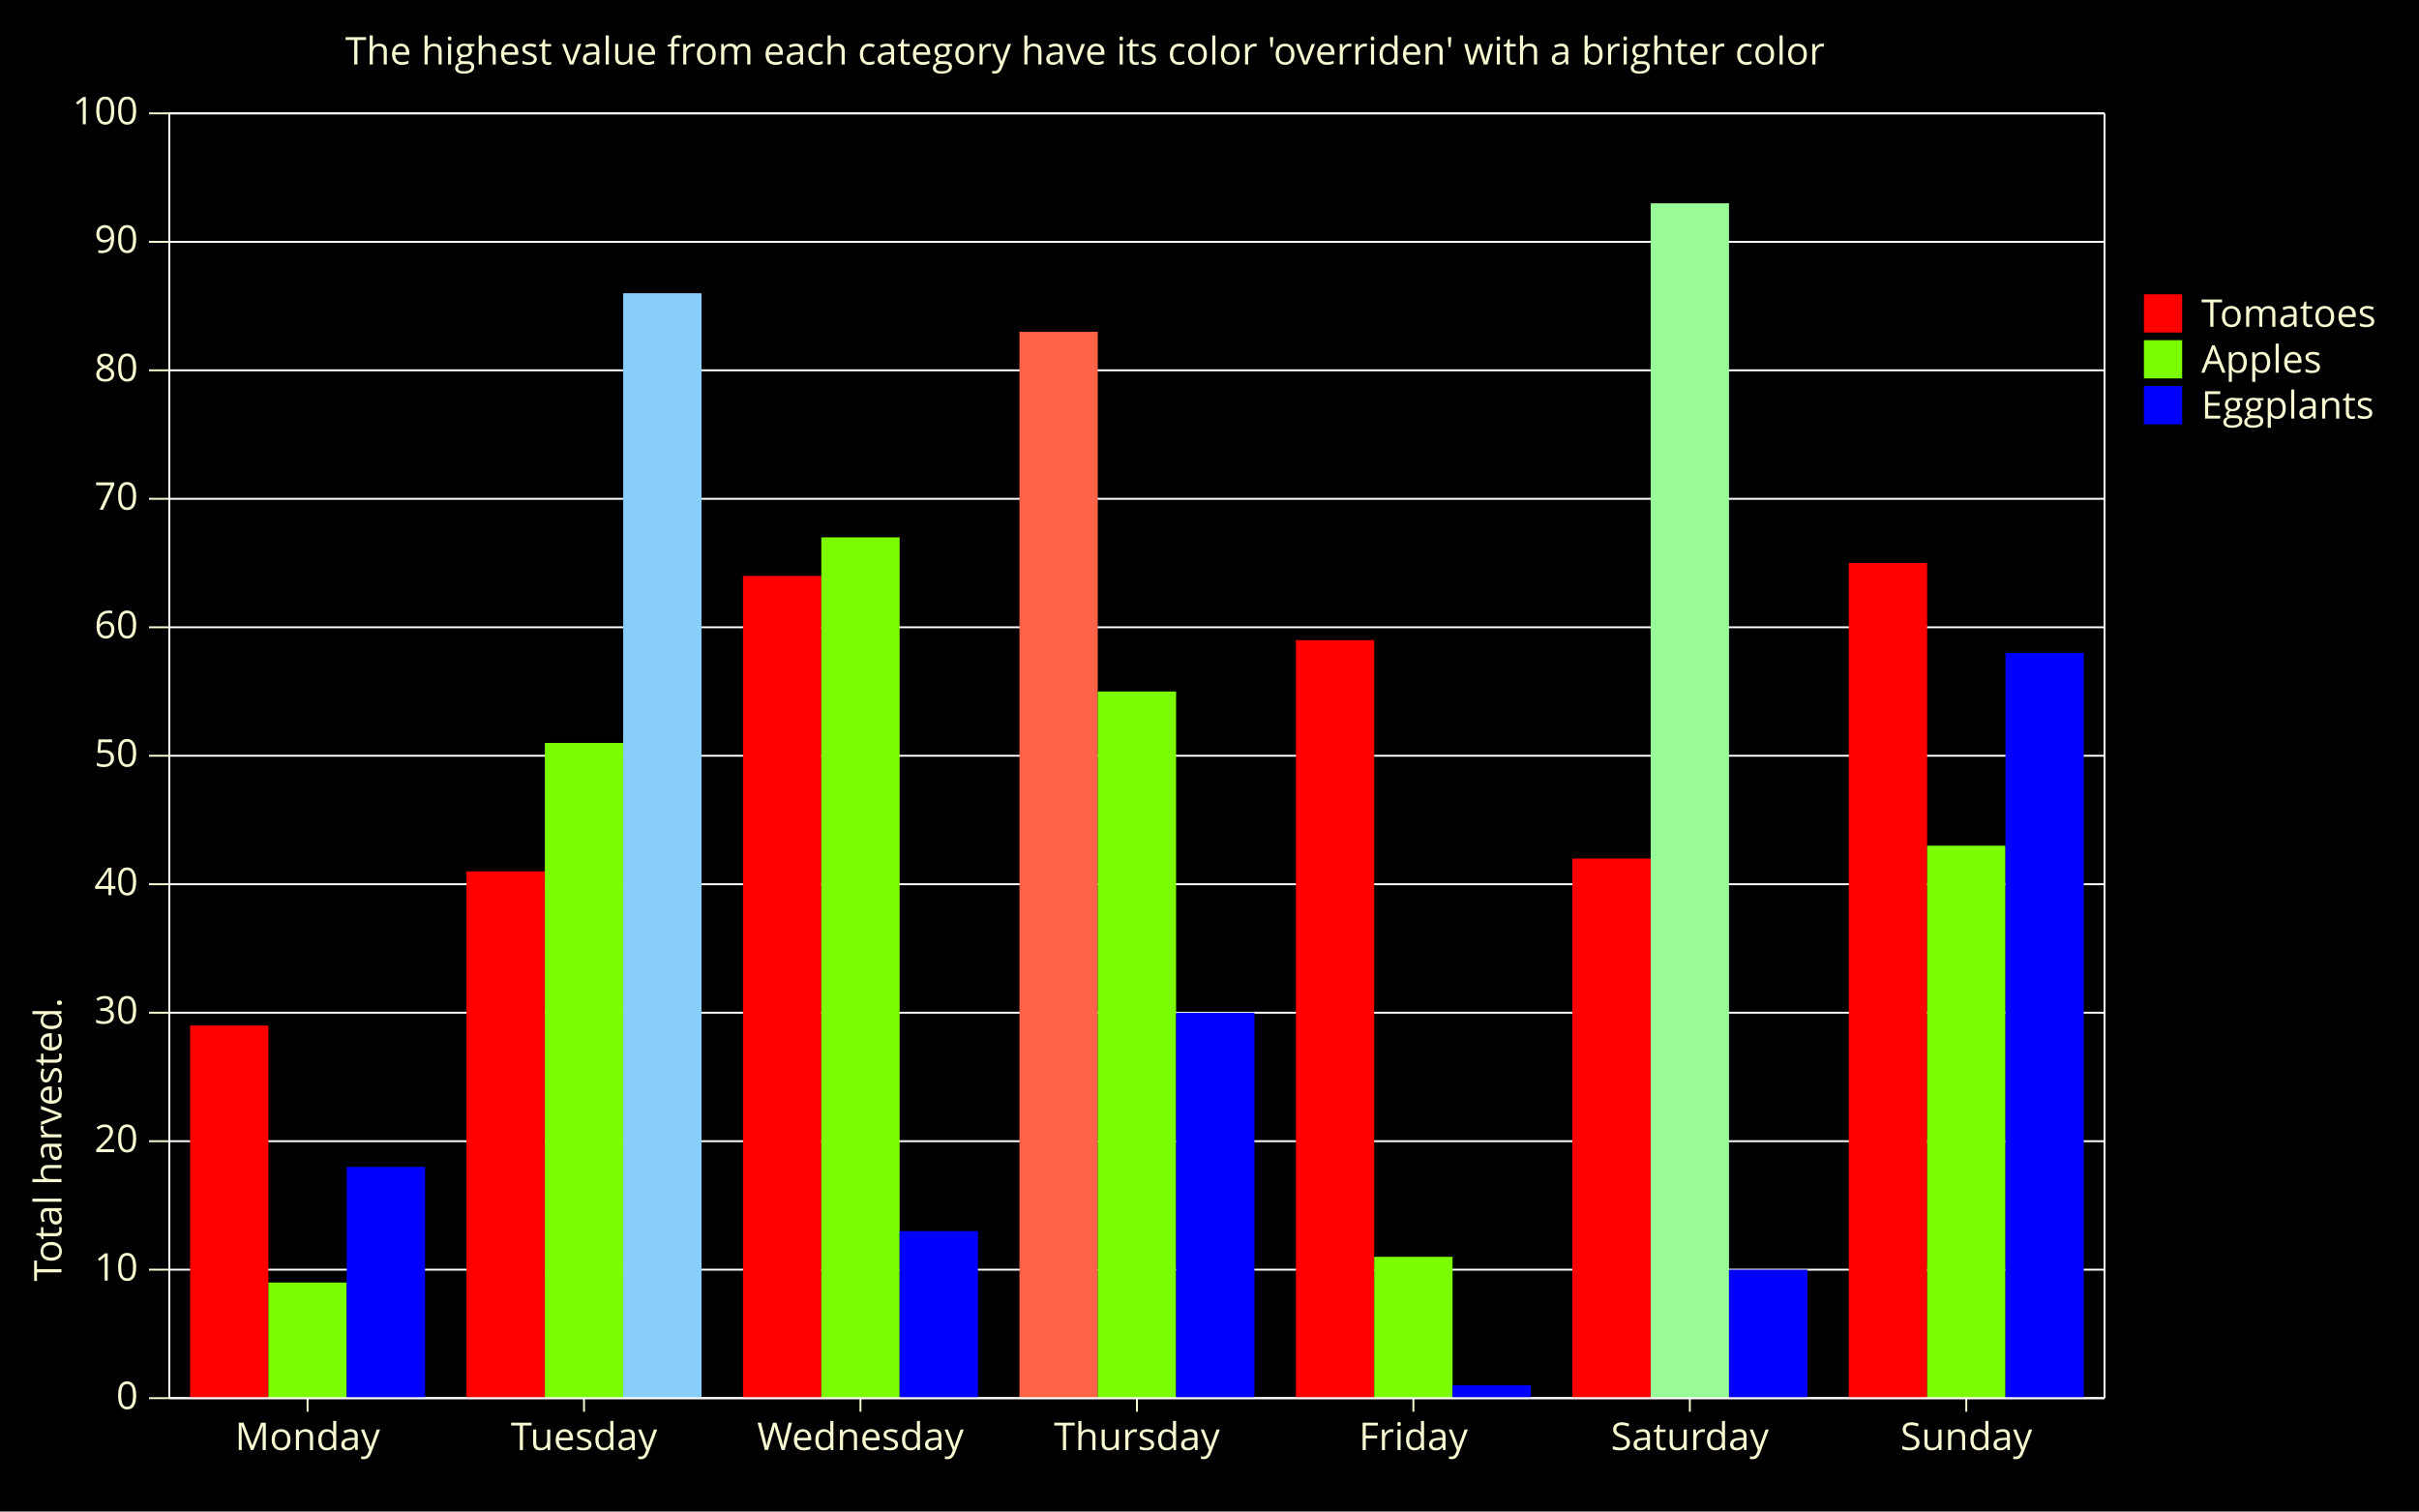
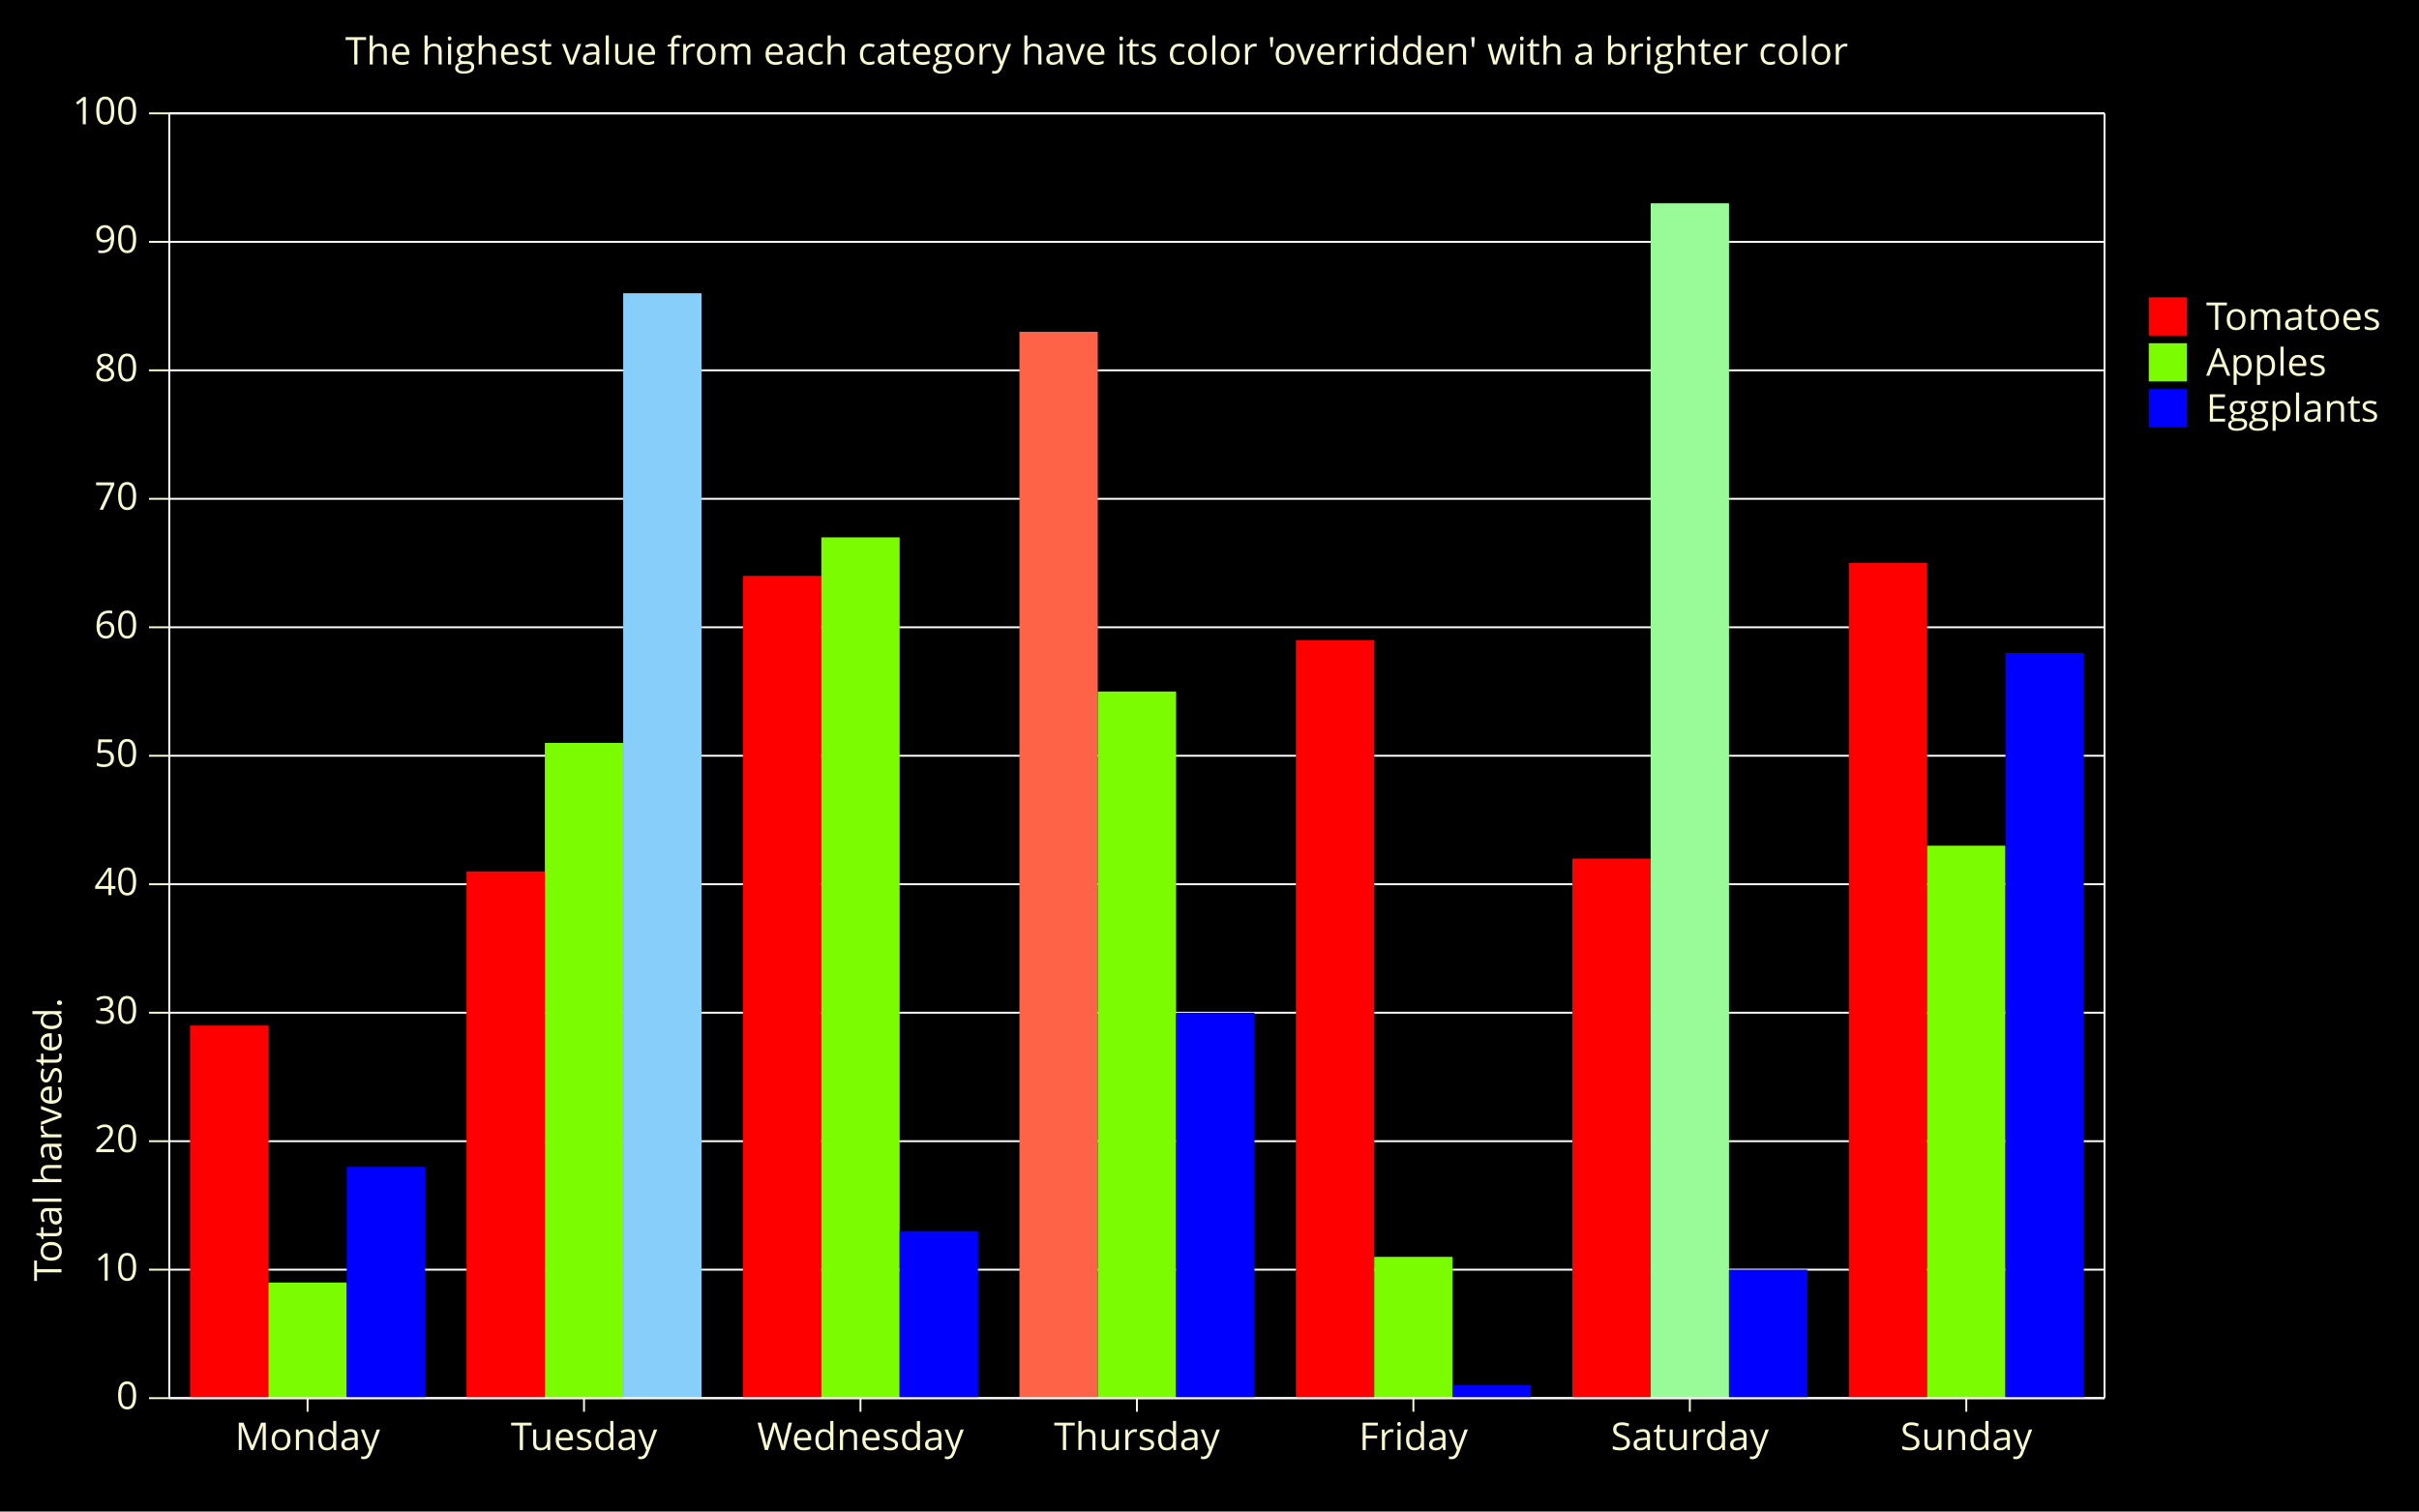
<svg xmlns="http://www.w3.org/2000/svg" width="1600" height="1000">
  <rect x="0.000" y="0.000" width="1600.000" height="1000.000" style="fill-opacity: 1.000; fill: Black;" />
  <line x1="203.429" x2="203.429" y1="925.000" y2="934.000" stroke="LightGoldenRodYellow" stroke-width="1.265" />
  <text text-anchor="middle" x="203.429" y="959.298" fill="LightGoldenRodYellow" font-size="25.298" font-weight="500" font-family="'Open Sans', arial, sans-serif">Monday</text>
  <line x1="386.286" x2="386.286" y1="925.000" y2="934.000" stroke="LightGoldenRodYellow" stroke-width="1.265" />
  <text text-anchor="middle" x="386.286" y="959.298" fill="LightGoldenRodYellow" font-size="25.298" font-weight="500" font-family="'Open Sans', arial, sans-serif">Tuesday</text>
  <line x1="569.143" x2="569.143" y1="925.000" y2="934.000" stroke="LightGoldenRodYellow" stroke-width="1.265" />
  <text text-anchor="middle" x="569.143" y="959.298" fill="LightGoldenRodYellow" font-size="25.298" font-weight="500" font-family="'Open Sans', arial, sans-serif">Wednesday</text>
  <line x1="752.000" x2="752.000" y1="925.000" y2="934.000" stroke="LightGoldenRodYellow" stroke-width="1.265" />
  <text text-anchor="middle" x="752.000" y="959.298" fill="LightGoldenRodYellow" font-size="25.298" font-weight="500" font-family="'Open Sans', arial, sans-serif">Thursday</text>
  <line x1="934.857" x2="934.857" y1="925.000" y2="934.000" stroke="LightGoldenRodYellow" stroke-width="1.265" />
  <text text-anchor="middle" x="934.857" y="959.298" fill="LightGoldenRodYellow" font-size="25.298" font-weight="500" font-family="'Open Sans', arial, sans-serif">Friday</text>
  <line x1="1117.714" x2="1117.714" y1="925.000" y2="934.000" stroke="LightGoldenRodYellow" stroke-width="1.265" />
  <text text-anchor="middle" x="1117.714" y="959.298" fill="LightGoldenRodYellow" font-size="25.298" font-weight="500" font-family="'Open Sans', arial, sans-serif">Saturday</text>
  <line x1="1300.571" x2="1300.571" y1="925.000" y2="934.000" stroke="LightGoldenRodYellow" stroke-width="1.265" />
  <text text-anchor="middle" x="1300.571" y="959.298" fill="LightGoldenRodYellow" font-size="25.298" font-weight="500" font-family="'Open Sans', arial, sans-serif">Sunday</text>
  <line x1="112.000" x2="1392.000" y1="925.000" y2="925.000" stroke="White" stroke-width="1.265" />
  <line x1="98.560" x2="112.000" y1="925.000" y2="925.000" stroke="LightGoldenRodYellow" stroke-width="1.265" />
  <text text-anchor="end" x="91.332" y="932.228" fill="LightGoldenRodYellow" font-size="25.298" font-weight="500" font-family="'Open Sans', arial, sans-serif">0</text>
  <line x1="112.000" x2="1392.000" y1="840.000" y2="840.000" stroke="White" stroke-width="1.265" />
  <line x1="98.560" x2="112.000" y1="840.000" y2="840.000" stroke="LightGoldenRodYellow" stroke-width="1.265" />
  <text text-anchor="end" x="91.332" y="847.228" fill="LightGoldenRodYellow" font-size="25.298" font-weight="500" font-family="'Open Sans', arial, sans-serif">10</text>
  <line x1="112.000" x2="1392.000" y1="755.000" y2="755.000" stroke="White" stroke-width="1.265" />
  <line x1="98.560" x2="112.000" y1="755.000" y2="755.000" stroke="LightGoldenRodYellow" stroke-width="1.265" />
  <text text-anchor="end" x="91.332" y="762.228" fill="LightGoldenRodYellow" font-size="25.298" font-weight="500" font-family="'Open Sans', arial, sans-serif">20</text>
  <line x1="112.000" x2="1392.000" y1="670.000" y2="670.000" stroke="White" stroke-width="1.265" />
  <line x1="98.560" x2="112.000" y1="670.000" y2="670.000" stroke="LightGoldenRodYellow" stroke-width="1.265" />
  <text text-anchor="end" x="91.332" y="677.228" fill="LightGoldenRodYellow" font-size="25.298" font-weight="500" font-family="'Open Sans', arial, sans-serif">30</text>
  <line x1="112.000" x2="1392.000" y1="585.000" y2="585.000" stroke="White" stroke-width="1.265" />
  <line x1="98.560" x2="112.000" y1="585.000" y2="585.000" stroke="LightGoldenRodYellow" stroke-width="1.265" />
  <text text-anchor="end" x="91.332" y="592.228" fill="LightGoldenRodYellow" font-size="25.298" font-weight="500" font-family="'Open Sans', arial, sans-serif">40</text>
  <line x1="112.000" x2="1392.000" y1="500.000" y2="500.000" stroke="White" stroke-width="1.265" />
  <line x1="98.560" x2="112.000" y1="500.000" y2="500.000" stroke="LightGoldenRodYellow" stroke-width="1.265" />
  <text text-anchor="end" x="91.332" y="507.228" fill="LightGoldenRodYellow" font-size="25.298" font-weight="500" font-family="'Open Sans', arial, sans-serif">50</text>
  <line x1="112.000" x2="1392.000" y1="415.000" y2="415.000" stroke="White" stroke-width="1.265" />
  <line x1="98.560" x2="112.000" y1="415.000" y2="415.000" stroke="LightGoldenRodYellow" stroke-width="1.265" />
  <text text-anchor="end" x="91.332" y="422.228" fill="LightGoldenRodYellow" font-size="25.298" font-weight="500" font-family="'Open Sans', arial, sans-serif">60</text>
  <line x1="112.000" x2="1392.000" y1="330.000" y2="330.000" stroke="White" stroke-width="1.265" />
  <line x1="98.560" x2="112.000" y1="330.000" y2="330.000" stroke="LightGoldenRodYellow" stroke-width="1.265" />
  <text text-anchor="end" x="91.332" y="337.228" fill="LightGoldenRodYellow" font-size="25.298" font-weight="500" font-family="'Open Sans', arial, sans-serif">70</text>
  <line x1="112.000" x2="1392.000" y1="245.000" y2="245.000" stroke="White" stroke-width="1.265" />
  <line x1="98.560" x2="112.000" y1="245.000" y2="245.000" stroke="LightGoldenRodYellow" stroke-width="1.265" />
  <text text-anchor="end" x="91.332" y="252.228" fill="LightGoldenRodYellow" font-size="25.298" font-weight="500" font-family="'Open Sans', arial, sans-serif">80</text>
  <line x1="112.000" x2="1392.000" y1="160.000" y2="160.000" stroke="White" stroke-width="1.265" />
  <line x1="98.560" x2="112.000" y1="160.000" y2="160.000" stroke="LightGoldenRodYellow" stroke-width="1.265" />
  <text text-anchor="end" x="91.332" y="167.228" fill="LightGoldenRodYellow" font-size="25.298" font-weight="500" font-family="'Open Sans', arial, sans-serif">90</text>
  <line x1="112.000" x2="1392.000" y1="75.000" y2="75.000" stroke="White" stroke-width="1.265" />
  <line x1="98.560" x2="112.000" y1="75.000" y2="75.000" stroke="LightGoldenRodYellow" stroke-width="1.265" />
  <text text-anchor="end" x="91.332" y="82.228" fill="LightGoldenRodYellow" font-size="25.298" font-weight="500" font-family="'Open Sans', arial, sans-serif">100</text>
  <text text-anchor="start" transform="translate(40.649, 847.727) rotate(270)" fill="LightGoldenRodYellow" font-size="25.298" font-weight="500" font-family="'Open Sans', arial, sans-serif">Total harvested.</text>
-   <text text-anchor="start" x="228.364" y="42.649" fill="LightGoldenRodYellow" font-size="25.298" font-weight="500" font-family="'Open Sans', arial, sans-serif">The highest value from each category have its color 'overriden' with a brighter color</text>
+   <text text-anchor="start" x="228.364" y="42.649" fill="LightGoldenRodYellow" font-size="25.298" font-weight="500" font-family="'Open Sans', arial, sans-serif">The highest value from each category have its color 'overridden' with a brighter color</text>
  <rect x="125.714" y="678.500" width="51.810" height="246.500" style="fill-opacity: 1.000; fill: Red;" />
  <rect x="308.571" y="576.500" width="51.810" height="348.500" style="fill-opacity: 1.000; fill: Red;" />
  <rect x="491.429" y="381.000" width="51.810" height="544.000" style="fill-opacity: 1.000; fill: Red;" />
  <rect x="674.286" y="219.500" width="51.810" height="705.500" style="fill-opacity: 1.000; fill: Tomato;" />
  <rect x="857.143" y="423.500" width="51.810" height="501.500" style="fill-opacity: 1.000; fill: Red;" />
  <rect x="1040.000" y="568.000" width="51.810" height="357.000" style="fill-opacity: 1.000; fill: Red;" />
  <rect x="1222.857" y="372.500" width="51.810" height="552.500" style="fill-opacity: 1.000; fill: Red;" />
  <rect x="177.524" y="848.500" width="51.810" height="76.500" style="fill-opacity: 1.000; fill: LawnGreen;" />
  <rect x="360.381" y="491.500" width="51.810" height="433.500" style="fill-opacity: 1.000; fill: LawnGreen;" />
  <rect x="543.238" y="355.500" width="51.810" height="569.500" style="fill-opacity: 1.000; fill: LawnGreen;" />
  <rect x="726.095" y="457.500" width="51.810" height="467.500" style="fill-opacity: 1.000; fill: LawnGreen;" />
  <rect x="908.952" y="831.500" width="51.810" height="93.500" style="fill-opacity: 1.000; fill: LawnGreen;" />
  <rect x="1091.810" y="134.500" width="51.810" height="790.500" style="fill-opacity: 1.000; fill: PaleGreen;" />
  <rect x="1274.667" y="559.500" width="51.810" height="365.500" style="fill-opacity: 1.000; fill: LawnGreen;" />
  <rect x="229.333" y="772.000" width="51.810" height="153.000" style="fill-opacity: 1.000; fill: Blue;" />
  <rect x="412.190" y="194.000" width="51.810" height="731.000" style="fill-opacity: 1.000; fill: LightSkyBlue;" />
  <rect x="595.048" y="814.500" width="51.810" height="110.500" style="fill-opacity: 1.000; fill: Blue;" />
  <rect x="777.905" y="670.000" width="51.810" height="255.000" style="fill-opacity: 1.000; fill: Blue;" />
  <rect x="960.762" y="916.500" width="51.810" height="8.500" style="fill-opacity: 1.000; fill: Blue;" />
  <rect x="1143.619" y="840.000" width="51.810" height="85.000" style="fill-opacity: 1.000; fill: Blue;" />
  <rect x="1326.476" y="432.000" width="51.810" height="493.000" style="fill-opacity: 1.000; fill: Blue;" />
-   <rect x="1418.053" y="194.702" width="25.298" height="25.298" style="fill-opacity: 1.000; fill: Red;" />
-   <text text-anchor="start" x="1456.000" y="216.205" fill="LightGoldenRodYellow" font-size="25.298" font-weight="500" font-family="'Open Sans', arial, sans-serif">Tomatoes</text>
-   <rect x="1418.053" y="225.060" width="25.298" height="25.298" style="fill-opacity: 1.000; fill: LawnGreen;" />
-   <text text-anchor="start" x="1456.000" y="246.563" fill="LightGoldenRodYellow" font-size="25.298" font-weight="500" font-family="'Open Sans', arial, sans-serif">Apples</text>
-   <rect x="1418.053" y="255.418" width="25.298" height="25.298" style="fill-opacity: 1.000; fill: Blue;" />
-   <text text-anchor="start" x="1456.000" y="276.921" fill="LightGoldenRodYellow" font-size="25.298" font-weight="500" font-family="'Open Sans', arial, sans-serif">Eggplants</text>
+   <rect x="1421.253" y="196.702" width="25.298" height="25.298" style="fill-opacity: 1.000; fill: Red;" />
+   <text text-anchor="start" x="1459.200" y="218.205" fill="LightGoldenRodYellow" font-size="25.298" font-weight="500" font-family="'Open Sans', arial, sans-serif">Tomatoes</text>
+   <rect x="1421.253" y="227.060" width="25.298" height="25.298" style="fill-opacity: 1.000; fill: LawnGreen;" />
+   <text text-anchor="start" x="1459.200" y="248.563" fill="LightGoldenRodYellow" font-size="25.298" font-weight="500" font-family="'Open Sans', arial, sans-serif">Apples</text>
+   <rect x="1421.253" y="257.418" width="25.298" height="25.298" style="fill-opacity: 1.000; fill: Blue;" />
+   <text text-anchor="start" x="1459.200" y="278.921" fill="LightGoldenRodYellow" font-size="25.298" font-weight="500" font-family="'Open Sans', arial, sans-serif">Eggplants</text>
  <line x1="112.000" x2="112.000" y1="75.000" y2="925.000" stroke="White" stroke-width="1.265" />
  <line x1="112.000" x2="1392.000" y1="75.000" y2="75.000" stroke="White" stroke-width="1.265" />
  <line x1="1392.000" x2="1392.000" y1="75.000" y2="925.000" stroke="White" stroke-width="1.265" />
  <line x1="112.000" x2="1392.000" y1="925.000" y2="925.000" stroke="White" stroke-width="1.265" />
</svg>
